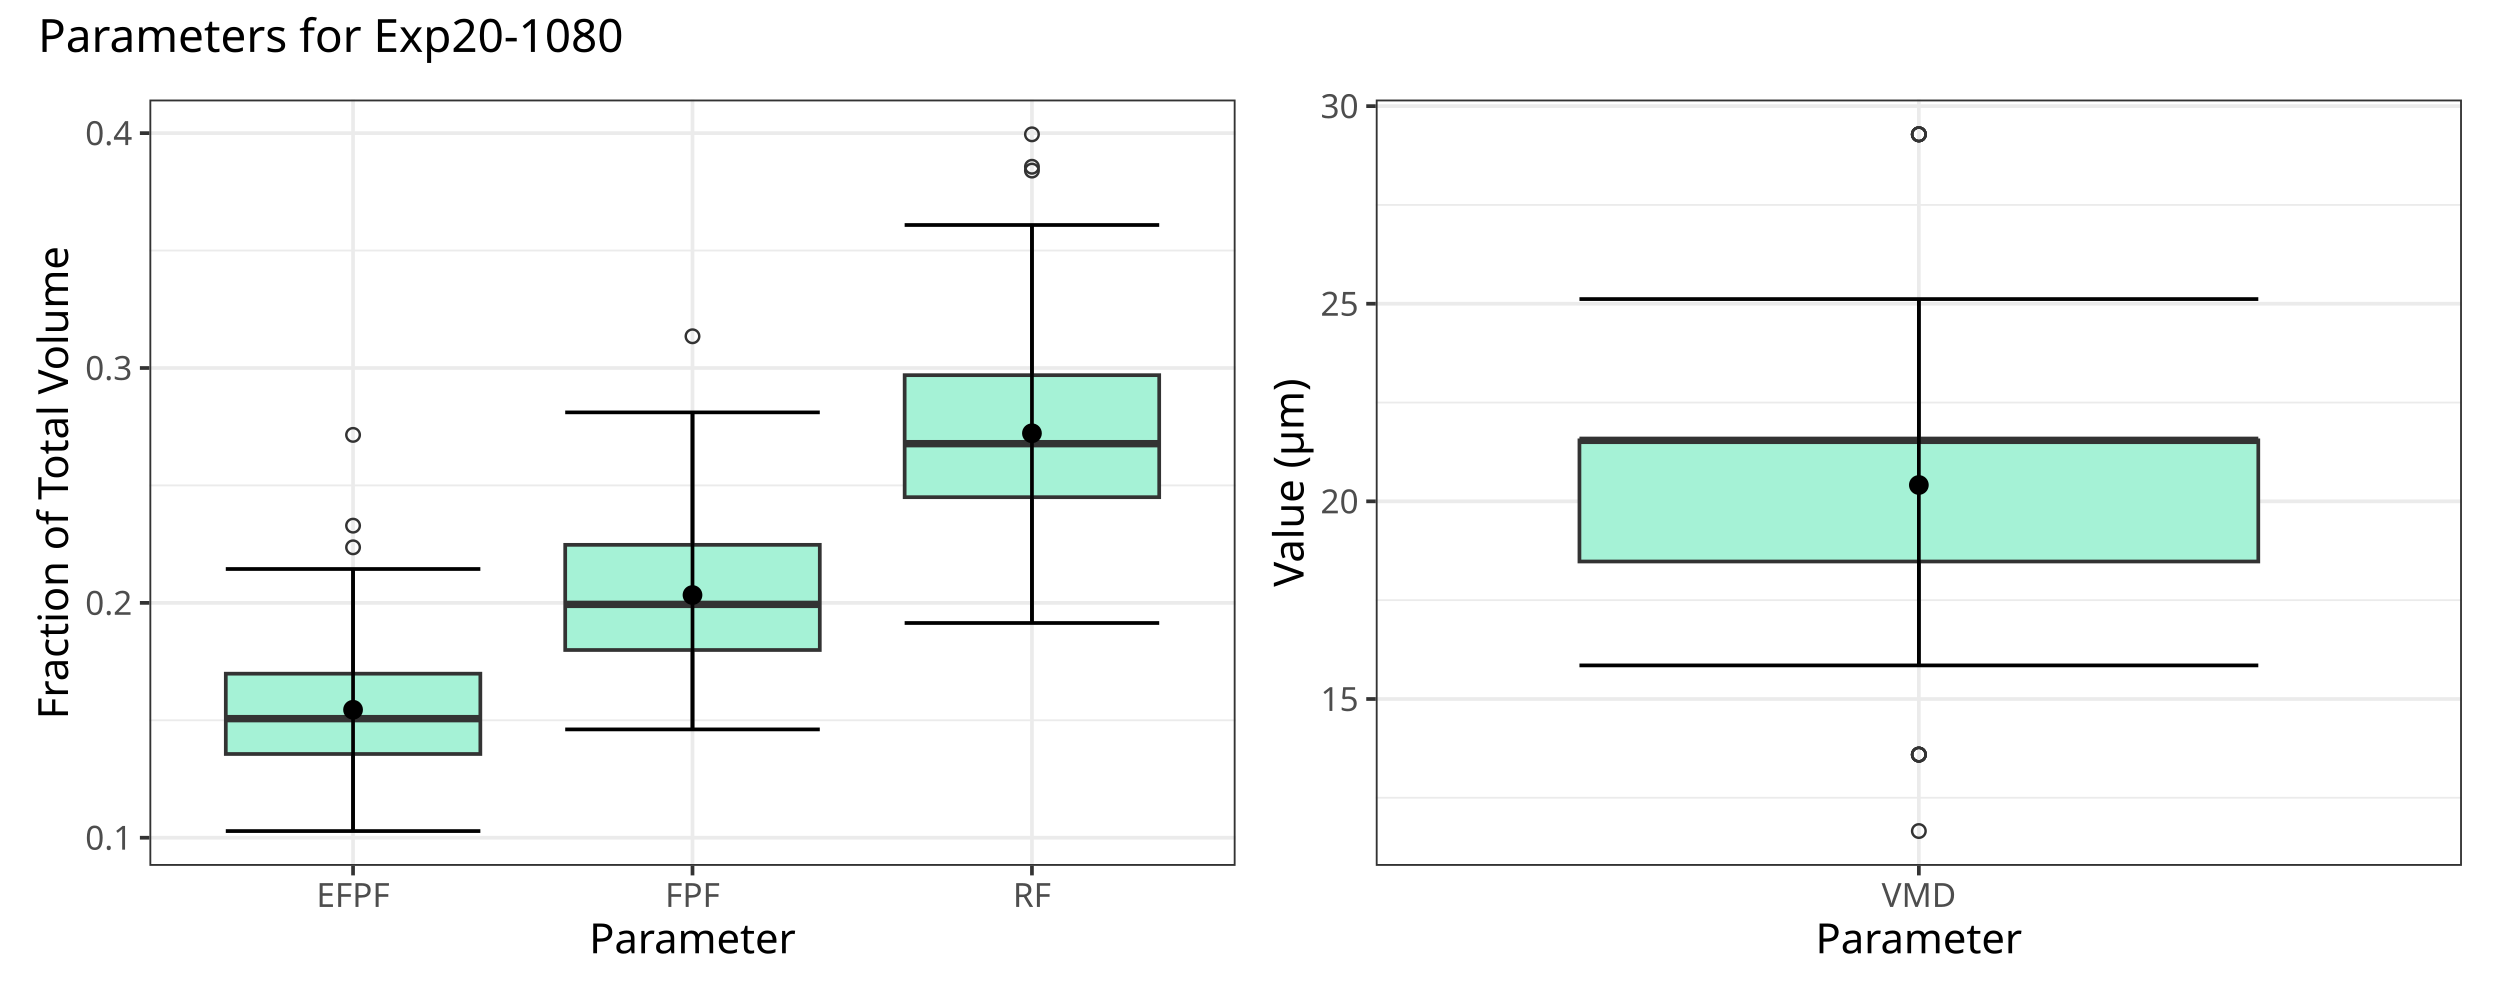
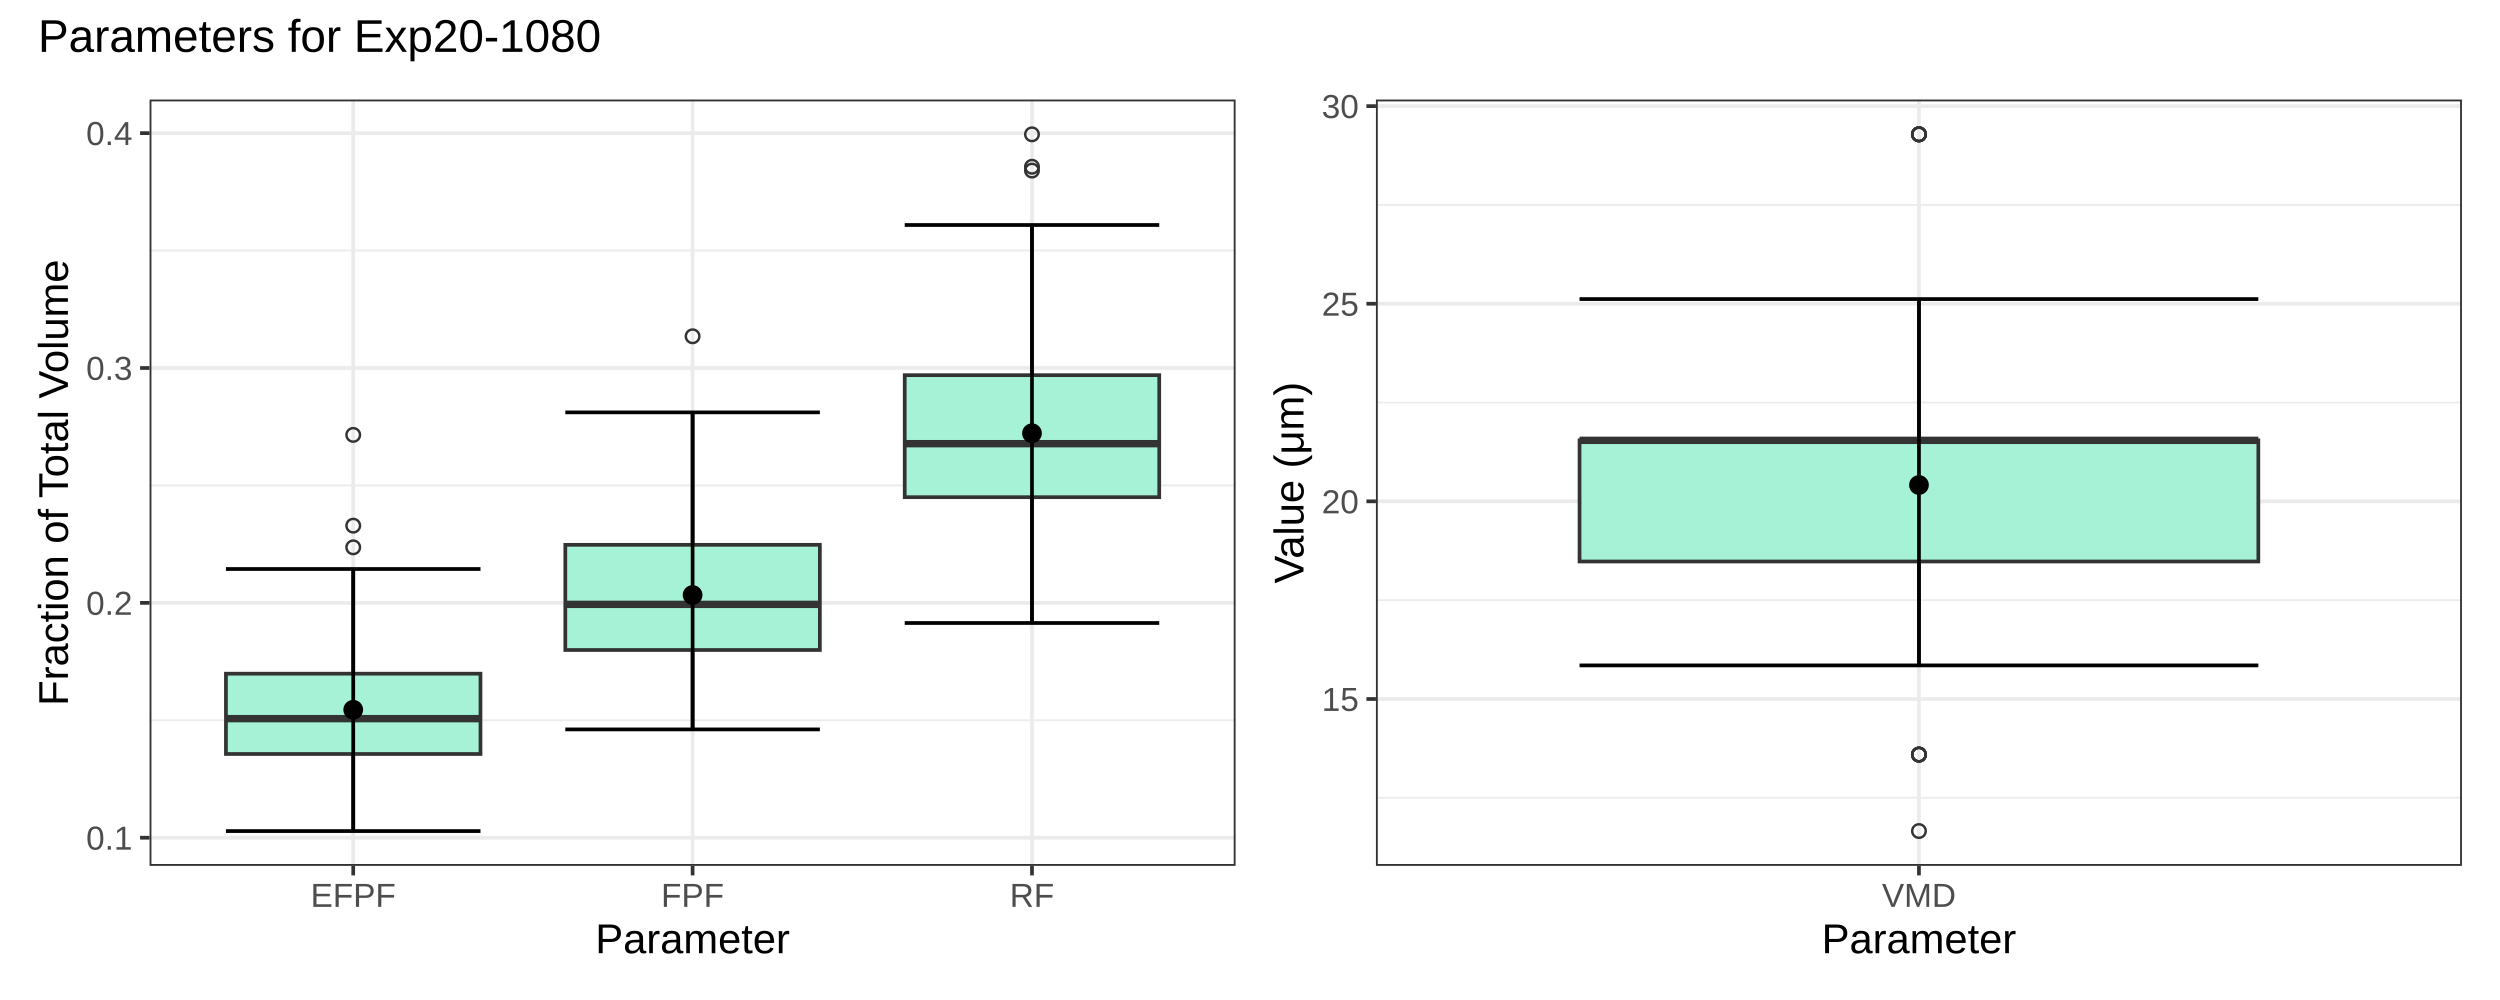
<svg xmlns="http://www.w3.org/2000/svg" class="svglite" width="720.00pt" height="288.00pt" viewBox="0 0 720.00 288.00">
  <defs>
    <style type="text/css">
    .svglite line, .svglite polyline, .svglite polygon, .svglite path, .svglite rect, .svglite circle {
      fill: none;
      stroke: #000000;
      stroke-linecap: round;
      stroke-linejoin: round;
      stroke-miterlimit: 10.00;
    }
    .svglite text {
      white-space: pre;
    }
  </style>
  </defs>
  <rect width="100%" height="100%" style="stroke: none; fill: #FFFFFF;" />
  <defs>
    <clipPath id="cpMC4wMHw3MjAuMDB8MC4wMHwyODguMDA=">
      <rect x="0.00" y="0.00" width="720.00" height="288.00" />
    </clipPath>
  </defs>
  <g clip-path="url(#cpMC4wMHw3MjAuMDB8MC4wMHwyODguMDA=)">
    <rect x="0.00" y="0.00" width="720.00" height="288.00" style="stroke-width: 1.07; stroke: #FFFFFF; fill: #FFFFFF;" />
  </g>
  <defs>
-     <clipPath id="cpNDMuMDN8NzA5LjA0fDI4LjY2fDI0OS4zNw==">
-       <rect x="43.03" y="28.66" width="666.01" height="220.71" />
+     <clipPath id="cpNDMuMDh8NzA5LjA0fDI4LjY2fDI0OS4zNw==">
+       <rect x="43.08" y="28.66" width="665.96" height="220.71" />
    </clipPath>
  </defs>
-   <g clip-path="url(#cpNDMuMDN8NzA5LjA0fDI4LjY2fDI0OS4zNw==)">
+   <g clip-path="url(#cpNDMuMDh8NzA5LjA0fDI4LjY2fDI0OS4zNw==)">
</g>
  <g clip-path="url(#cpMC4wMHw3MjAuMDB8MC4wMHwyODguMDA=)">
</g>
  <defs>
    <clipPath id="cpNS40OHwzNjEuMzN8MjMuMTh8MjgyLjUy">
      <rect x="5.48" y="23.18" width="355.85" height="259.34" />
    </clipPath>
  </defs>
  <g clip-path="url(#cpNS40OHwzNjEuMzN8MjMuMTh8MjgyLjUy)">
    <rect x="5.48" y="23.18" width="355.85" height="259.34" style="stroke-width: 1.07; stroke: #FFFFFF; fill: #FFFFFF;" />
  </g>
  <g clip-path="url(#cpMC4wMHw3MjAuMDB8MC4wMHwyODguMDA=)">
</g>
  <defs>
    <clipPath id="cpMzYxLjMzfDcxNC41MnwyMy4xOHwyODIuNTI=">
      <rect x="361.33" y="23.18" width="353.19" height="259.34" />
    </clipPath>
  </defs>
  <g clip-path="url(#cpMzYxLjMzfDcxNC41MnwyMy4xOHwyODIuNTI=)">
    <rect x="361.33" y="23.18" width="353.19" height="259.34" style="stroke-width: 1.07; stroke: #FFFFFF; fill: #FFFFFF;" />
  </g>
  <g clip-path="url(#cpMC4wMHw3MjAuMDB8MC4wMHwyODguMDA=)">
</g>
  <defs>
-     <clipPath id="cpNDMuMDN8MzU1Ljg1fDI4LjY2fDI0OS4zNw==">
-       <rect x="43.03" y="28.66" width="312.82" height="220.71" />
+     <clipPath id="cpNDMuMDh8MzU1Ljg1fDI4LjY2fDI0OS4zNw==">
+       <rect x="43.08" y="28.66" width="312.77" height="220.71" />
    </clipPath>
  </defs>
-   <g clip-path="url(#cpNDMuMDN8MzU1Ljg1fDI4LjY2fDI0OS4zNw==)">
-     <rect x="43.03" y="28.66" width="312.82" height="220.71" style="stroke-width: 1.07; stroke: none; fill: #FFFFFF;" />
-     <polyline points="43.03,207.44 355.85,207.44 " style="stroke-width: 0.53; stroke: #EBEBEB; stroke-linecap: butt;" />
-     <polyline points="43.03,139.80 355.85,139.80 " style="stroke-width: 0.53; stroke: #EBEBEB; stroke-linecap: butt;" />
-     <polyline points="43.03,72.16 355.85,72.16 " style="stroke-width: 0.53; stroke: #EBEBEB; stroke-linecap: butt;" />
-     <polyline points="43.03,241.27 355.85,241.27 " style="stroke-width: 1.07; stroke: #EBEBEB; stroke-linecap: butt;" />
-     <polyline points="43.03,173.62 355.85,173.62 " style="stroke-width: 1.07; stroke: #EBEBEB; stroke-linecap: butt;" />
-     <polyline points="43.03,105.98 355.85,105.98 " style="stroke-width: 1.07; stroke: #EBEBEB; stroke-linecap: butt;" />
-     <polyline points="43.03,38.34 355.85,38.34 " style="stroke-width: 1.07; stroke: #EBEBEB; stroke-linecap: butt;" />
-     <polyline points="101.68,249.37 101.68,28.66 " style="stroke-width: 1.07; stroke: #EBEBEB; stroke-linecap: butt;" />
-     <polyline points="199.44,249.37 199.44,28.66 " style="stroke-width: 1.07; stroke: #EBEBEB; stroke-linecap: butt;" />
-     <polyline points="297.20,249.37 297.20,28.66 " style="stroke-width: 1.07; stroke: #EBEBEB; stroke-linecap: butt;" />
-     <circle cx="101.68" cy="125.25" r="1.95" style="stroke-width: 0.71; stroke: #333333;" />
-     <circle cx="101.68" cy="157.63" r="1.95" style="stroke-width: 0.71; stroke: #333333;" />
-     <circle cx="101.68" cy="151.39" r="1.95" style="stroke-width: 0.71; stroke: #333333;" />
-     <line x1="101.68" y1="194.02" x2="101.68" y2="163.87" style="stroke-width: 1.07; stroke: #333333; stroke-linecap: butt;" />
-     <line x1="101.68" y1="217.15" x2="101.68" y2="239.34" style="stroke-width: 1.07; stroke: #333333; stroke-linecap: butt;" />
-     <polygon points="65.03,194.02 65.03,217.15 138.34,217.15 138.34,194.02 65.03,194.02 " style="stroke-width: 1.07; stroke: #333333; stroke-linecap: butt; stroke-linejoin: miter; fill: #A5F2D6;" />
-     <line x1="65.03" y1="206.97" x2="138.34" y2="206.97" style="stroke-width: 2.13; stroke: #333333; stroke-linecap: butt; stroke-linejoin: miter;" />
-     <circle cx="199.44" cy="96.85" r="1.95" style="stroke-width: 0.71; stroke: #333333;" />
-     <line x1="199.44" y1="156.91" x2="199.44" y2="118.76" style="stroke-width: 1.07; stroke: #333333; stroke-linecap: butt;" />
-     <line x1="199.44" y1="187.20" x2="199.44" y2="210.07" style="stroke-width: 1.07; stroke: #333333; stroke-linecap: butt;" />
-     <polygon points="162.78,156.91 162.78,187.20 236.10,187.20 236.10,156.91 162.78,156.91 " style="stroke-width: 1.07; stroke: #333333; stroke-linecap: butt; stroke-linejoin: miter; fill: #A5F2D6;" />
-     <line x1="162.78" y1="174.06" x2="236.10" y2="174.06" style="stroke-width: 2.13; stroke: #333333; stroke-linecap: butt; stroke-linejoin: miter;" />
-     <circle cx="297.20" cy="49.13" r="1.95" style="stroke-width: 0.71; stroke: #333333;" />
-     <circle cx="297.20" cy="48.03" r="1.95" style="stroke-width: 0.71; stroke: #333333;" />
-     <circle cx="297.20" cy="38.69" r="1.95" style="stroke-width: 0.71; stroke: #333333;" />
-     <line x1="297.20" y1="108.05" x2="297.20" y2="64.80" style="stroke-width: 1.07; stroke: #333333; stroke-linecap: butt;" />
-     <line x1="297.20" y1="143.19" x2="297.20" y2="179.43" style="stroke-width: 1.07; stroke: #333333; stroke-linecap: butt;" />
-     <polygon points="260.54,108.05 260.54,143.19 333.85,143.19 333.85,108.05 260.54,108.05 " style="stroke-width: 1.07; stroke: #333333; stroke-linecap: butt; stroke-linejoin: miter; fill: #A5F2D6;" />
-     <line x1="260.54" y1="127.78" x2="333.85" y2="127.78" style="stroke-width: 2.13; stroke: #333333; stroke-linecap: butt; stroke-linejoin: miter;" />
-     <circle cx="101.68" cy="204.41" r="2.49" style="stroke-width: 0.71; fill: #000000;" />
-     <circle cx="199.44" cy="171.37" r="2.49" style="stroke-width: 0.71; fill: #000000;" />
-     <circle cx="297.20" cy="124.78" r="2.49" style="stroke-width: 0.71; fill: #000000;" />
-     <polyline points="65.03,163.87 138.34,163.87 " style="stroke-width: 1.07; stroke-linecap: butt;" />
-     <polyline points="101.68,163.87 101.68,239.34 " style="stroke-width: 1.07; stroke-linecap: butt;" />
-     <polyline points="65.03,239.34 138.34,239.34 " style="stroke-width: 1.07; stroke-linecap: butt;" />
-     <polyline points="162.78,118.76 236.10,118.76 " style="stroke-width: 1.07; stroke-linecap: butt;" />
-     <polyline points="199.44,118.76 199.44,210.07 " style="stroke-width: 1.07; stroke-linecap: butt;" />
-     <polyline points="162.78,210.07 236.10,210.07 " style="stroke-width: 1.07; stroke-linecap: butt;" />
-     <polyline points="260.54,64.80 333.85,64.80 " style="stroke-width: 1.07; stroke-linecap: butt;" />
-     <polyline points="297.20,64.80 297.20,179.43 " style="stroke-width: 1.07; stroke-linecap: butt;" />
-     <polyline points="260.54,179.43 333.85,179.43 " style="stroke-width: 1.07; stroke-linecap: butt;" />
-     <rect x="43.03" y="28.66" width="312.82" height="220.71" style="stroke-width: 1.07; stroke: #333333;" />
+   <g clip-path="url(#cpNDMuMDh8MzU1Ljg1fDI4LjY2fDI0OS4zNw==)">
+     <rect x="43.08" y="28.66" width="312.77" height="220.71" style="stroke-width: 1.07; stroke: none; fill: #FFFFFF;" />
+     <polyline points="43.08,207.44 355.85,207.44 " style="stroke-width: 0.53; stroke: #EBEBEB; stroke-linecap: butt;" />
+     <polyline points="43.08,139.80 355.85,139.80 " style="stroke-width: 0.53; stroke: #EBEBEB; stroke-linecap: butt;" />
+     <polyline points="43.08,72.16 355.85,72.16 " style="stroke-width: 0.53; stroke: #EBEBEB; stroke-linecap: butt;" />
+     <polyline points="43.08,241.27 355.85,241.27 " style="stroke-width: 1.07; stroke: #EBEBEB; stroke-linecap: butt;" />
+     <polyline points="43.08,173.62 355.85,173.62 " style="stroke-width: 1.07; stroke: #EBEBEB; stroke-linecap: butt;" />
+     <polyline points="43.08,105.98 355.85,105.98 " style="stroke-width: 1.07; stroke: #EBEBEB; stroke-linecap: butt;" />
+     <polyline points="43.08,38.34 355.85,38.34 " style="stroke-width: 1.07; stroke: #EBEBEB; stroke-linecap: butt;" />
+     <polyline points="101.73,249.37 101.73,28.66 " style="stroke-width: 1.07; stroke: #EBEBEB; stroke-linecap: butt;" />
+     <polyline points="199.47,249.37 199.47,28.66 " style="stroke-width: 1.07; stroke: #EBEBEB; stroke-linecap: butt;" />
+     <polyline points="297.21,249.37 297.21,28.66 " style="stroke-width: 1.07; stroke: #EBEBEB; stroke-linecap: butt;" />
+     <circle cx="101.73" cy="125.25" r="1.95" style="stroke-width: 0.71; stroke: #333333;" />
+     <circle cx="101.73" cy="157.63" r="1.95" style="stroke-width: 0.71; stroke: #333333;" />
+     <circle cx="101.73" cy="151.39" r="1.95" style="stroke-width: 0.71; stroke: #333333;" />
+     <line x1="101.73" y1="194.02" x2="101.73" y2="163.87" style="stroke-width: 1.07; stroke: #333333; stroke-linecap: butt;" />
+     <line x1="101.73" y1="217.15" x2="101.73" y2="239.34" style="stroke-width: 1.07; stroke: #333333; stroke-linecap: butt;" />
+     <polygon points="65.07,194.02 65.07,217.15 138.38,217.15 138.38,194.02 65.07,194.02 " style="stroke-width: 1.07; stroke: #333333; stroke-linecap: butt; stroke-linejoin: miter; fill: #A5F2D6;" />
+     <line x1="65.07" y1="206.97" x2="138.38" y2="206.97" style="stroke-width: 2.13; stroke: #333333; stroke-linecap: butt; stroke-linejoin: miter;" />
+     <circle cx="199.47" cy="96.85" r="1.95" style="stroke-width: 0.71; stroke: #333333;" />
+     <line x1="199.47" y1="156.91" x2="199.47" y2="118.76" style="stroke-width: 1.07; stroke: #333333; stroke-linecap: butt;" />
+     <line x1="199.47" y1="187.20" x2="199.47" y2="210.07" style="stroke-width: 1.07; stroke: #333333; stroke-linecap: butt;" />
+     <polygon points="162.81,156.91 162.81,187.20 236.12,187.20 236.12,156.91 162.81,156.91 " style="stroke-width: 1.07; stroke: #333333; stroke-linecap: butt; stroke-linejoin: miter; fill: #A5F2D6;" />
+     <line x1="162.81" y1="174.06" x2="236.12" y2="174.06" style="stroke-width: 2.13; stroke: #333333; stroke-linecap: butt; stroke-linejoin: miter;" />
+     <circle cx="297.21" cy="49.13" r="1.95" style="stroke-width: 0.71; stroke: #333333;" />
+     <circle cx="297.21" cy="48.03" r="1.95" style="stroke-width: 0.71; stroke: #333333;" />
+     <circle cx="297.21" cy="38.69" r="1.95" style="stroke-width: 0.71; stroke: #333333;" />
+     <line x1="297.21" y1="108.05" x2="297.21" y2="64.80" style="stroke-width: 1.07; stroke: #333333; stroke-linecap: butt;" />
+     <line x1="297.21" y1="143.19" x2="297.21" y2="179.43" style="stroke-width: 1.07; stroke: #333333; stroke-linecap: butt;" />
+     <polygon points="260.56,108.05 260.56,143.19 333.86,143.19 333.86,108.05 260.56,108.05 " style="stroke-width: 1.07; stroke: #333333; stroke-linecap: butt; stroke-linejoin: miter; fill: #A5F2D6;" />
+     <line x1="260.56" y1="127.78" x2="333.86" y2="127.78" style="stroke-width: 2.13; stroke: #333333; stroke-linecap: butt; stroke-linejoin: miter;" />
+     <circle cx="101.73" cy="204.41" r="2.49" style="stroke-width: 0.71; fill: #000000;" />
+     <circle cx="199.47" cy="171.37" r="2.49" style="stroke-width: 0.71; fill: #000000;" />
+     <circle cx="297.21" cy="124.78" r="2.49" style="stroke-width: 0.71; fill: #000000;" />
+     <polyline points="65.07,163.87 138.38,163.87 " style="stroke-width: 1.07; stroke-linecap: butt;" />
+     <polyline points="101.73,163.87 101.73,239.34 " style="stroke-width: 1.07; stroke-linecap: butt;" />
+     <polyline points="65.07,239.34 138.38,239.34 " style="stroke-width: 1.07; stroke-linecap: butt;" />
+     <polyline points="162.81,118.76 236.12,118.76 " style="stroke-width: 1.07; stroke-linecap: butt;" />
+     <polyline points="199.47,118.76 199.47,210.07 " style="stroke-width: 1.07; stroke-linecap: butt;" />
+     <polyline points="162.81,210.07 236.12,210.07 " style="stroke-width: 1.07; stroke-linecap: butt;" />
+     <polyline points="260.56,64.80 333.86,64.80 " style="stroke-width: 1.07; stroke-linecap: butt;" />
+     <polyline points="297.21,64.80 297.21,179.43 " style="stroke-width: 1.07; stroke-linecap: butt;" />
+     <polyline points="260.56,179.43 333.86,179.43 " style="stroke-width: 1.07; stroke-linecap: butt;" />
+     <rect x="43.08" y="28.66" width="312.77" height="220.71" style="stroke-width: 1.07; stroke: #333333;" />
  </g>
  <g clip-path="url(#cpMC4wMHw3MjAuMDB8MC4wMHwyODguMDA=)">
-     <text x="38.10" y="244.71" text-anchor="end" style="font-size: 9.60px;fill: #4D4D4D; font-family: &quot;Century Gothic&quot;;" textLength="13.28px" lengthAdjust="spacingAndGlyphs">0.1</text>
-     <text x="38.10" y="177.07" text-anchor="end" style="font-size: 9.60px;fill: #4D4D4D; font-family: &quot;Century Gothic&quot;;" textLength="13.28px" lengthAdjust="spacingAndGlyphs">0.2</text>
-     <text x="38.10" y="109.42" text-anchor="end" style="font-size: 9.60px;fill: #4D4D4D; font-family: &quot;Century Gothic&quot;;" textLength="13.28px" lengthAdjust="spacingAndGlyphs">0.3</text>
-     <text x="38.10" y="41.78" text-anchor="end" style="font-size: 9.60px;fill: #4D4D4D; font-family: &quot;Century Gothic&quot;;" textLength="13.28px" lengthAdjust="spacingAndGlyphs">0.4</text>
-     <polyline points="40.29,241.27 43.03,241.27 " style="stroke-width: 1.07; stroke: #333333; stroke-linecap: butt;" />
-     <polyline points="40.29,173.62 43.03,173.62 " style="stroke-width: 1.07; stroke: #333333; stroke-linecap: butt;" />
-     <polyline points="40.29,105.98 43.03,105.98 " style="stroke-width: 1.07; stroke: #333333; stroke-linecap: butt;" />
-     <polyline points="40.29,38.34 43.03,38.34 " style="stroke-width: 1.07; stroke: #333333; stroke-linecap: butt;" />
-     <polyline points="101.68,252.11 101.68,249.37 " style="stroke-width: 1.07; stroke: #333333; stroke-linecap: butt;" />
-     <polyline points="199.44,252.11 199.44,249.37 " style="stroke-width: 1.07; stroke: #333333; stroke-linecap: butt;" />
-     <polyline points="297.20,252.11 297.20,249.37 " style="stroke-width: 1.07; stroke: #333333; stroke-linecap: butt;" />
-     <text x="101.68" y="261.19" text-anchor="middle" style="font-size: 9.60px;fill: #4D4D4D; font-family: &quot;Century Gothic&quot;;" textLength="20.12px" lengthAdjust="spacingAndGlyphs">EFPF</text>
-     <text x="199.44" y="261.19" text-anchor="middle" style="font-size: 9.60px;fill: #4D4D4D; font-family: &quot;Century Gothic&quot;;" textLength="14.98px" lengthAdjust="spacingAndGlyphs">FPF</text>
-     <text x="297.20" y="261.19" text-anchor="middle" style="font-size: 9.60px;fill: #4D4D4D; font-family: &quot;Century Gothic&quot;;" textLength="10.47px" lengthAdjust="spacingAndGlyphs">RF</text>
-     <text x="199.44" y="274.54" text-anchor="middle" style="font-size: 12.00px; font-family: &quot;Century Gothic&quot;;" textLength="61.65px" lengthAdjust="spacingAndGlyphs">Parameter</text>
-     <text transform="translate(19.58,139.01) rotate(-90)" text-anchor="middle" style="font-size: 12.00px; font-family: &quot;Century Gothic&quot;;" textLength="141.35px" lengthAdjust="spacingAndGlyphs">Fraction of Total Volume</text>
+     <text x="38.15" y="244.70" text-anchor="end" style="font-size: 9.60px;fill: #4D4D4D; font-family: &quot;Arial&quot;;" textLength="13.33px" lengthAdjust="spacingAndGlyphs">0.1</text>
+     <text x="38.15" y="177.06" text-anchor="end" style="font-size: 9.60px;fill: #4D4D4D; font-family: &quot;Arial&quot;;" textLength="13.33px" lengthAdjust="spacingAndGlyphs">0.2</text>
+     <text x="38.15" y="109.41" text-anchor="end" style="font-size: 9.60px;fill: #4D4D4D; font-family: &quot;Arial&quot;;" textLength="13.33px" lengthAdjust="spacingAndGlyphs">0.3</text>
+     <text x="38.15" y="41.77" text-anchor="end" style="font-size: 9.60px;fill: #4D4D4D; font-family: &quot;Arial&quot;;" textLength="13.33px" lengthAdjust="spacingAndGlyphs">0.4</text>
+     <polyline points="40.34,241.27 43.08,241.27 " style="stroke-width: 1.07; stroke: #333333; stroke-linecap: butt;" />
+     <polyline points="40.34,173.62 43.08,173.62 " style="stroke-width: 1.07; stroke: #333333; stroke-linecap: butt;" />
+     <polyline points="40.34,105.98 43.08,105.98 " style="stroke-width: 1.07; stroke: #333333; stroke-linecap: butt;" />
+     <polyline points="40.34,38.34 43.08,38.34 " style="stroke-width: 1.07; stroke: #333333; stroke-linecap: butt;" />
+     <polyline points="101.73,252.11 101.73,249.37 " style="stroke-width: 1.07; stroke: #333333; stroke-linecap: butt;" />
+     <polyline points="199.47,252.11 199.47,249.37 " style="stroke-width: 1.07; stroke: #333333; stroke-linecap: butt;" />
+     <polyline points="297.21,252.11 297.21,249.37 " style="stroke-width: 1.07; stroke: #333333; stroke-linecap: butt;" />
+     <text x="101.73" y="261.17" text-anchor="middle" style="font-size: 9.60px;fill: #4D4D4D; font-family: &quot;Arial&quot;;" textLength="24.51px" lengthAdjust="spacingAndGlyphs">EFPF</text>
+     <text x="199.47" y="261.17" text-anchor="middle" style="font-size: 9.60px;fill: #4D4D4D; font-family: &quot;Arial&quot;;" textLength="18.12px" lengthAdjust="spacingAndGlyphs">FPF</text>
+     <text x="297.21" y="261.17" text-anchor="middle" style="font-size: 9.60px;fill: #4D4D4D; font-family: &quot;Arial&quot;;" textLength="12.79px" lengthAdjust="spacingAndGlyphs">RF</text>
+     <text x="199.47" y="274.52" text-anchor="middle" style="font-size: 12.00px; font-family: &quot;Arial&quot;;" textLength="56.03px" lengthAdjust="spacingAndGlyphs">Parameter</text>
+     <text transform="translate(19.56,139.01) rotate(-90)" text-anchor="middle" style="font-size: 12.00px; font-family: &quot;Arial&quot;;" textLength="128.52px" lengthAdjust="spacingAndGlyphs">Fraction of Total Volume</text>
  </g>
  <defs>
-     <clipPath id="cpMzk2LjIyfDcwOS4wNHwyOC42NnwyNDkuMzc=">
-       <rect x="396.22" y="28.66" width="312.82" height="220.71" />
+     <clipPath id="cpMzk2LjI3fDcwOS4wNHwyOC42NnwyNDkuMzc=">
+       <rect x="396.27" y="28.66" width="312.77" height="220.71" />
    </clipPath>
  </defs>
-   <g clip-path="url(#cpMzk2LjIyfDcwOS4wNHwyOC42NnwyNDkuMzc=)">
-     <rect x="396.22" y="28.66" width="312.82" height="220.71" style="stroke-width: 1.07; stroke: none; fill: #FFFFFF;" />
-     <polyline points="396.22,229.76 709.04,229.76 " style="stroke-width: 0.53; stroke: #EBEBEB; stroke-linecap: butt;" />
-     <polyline points="396.22,172.85 709.04,172.85 " style="stroke-width: 0.53; stroke: #EBEBEB; stroke-linecap: butt;" />
-     <polyline points="396.22,115.94 709.04,115.94 " style="stroke-width: 0.53; stroke: #EBEBEB; stroke-linecap: butt;" />
-     <polyline points="396.22,59.02 709.04,59.02 " style="stroke-width: 0.53; stroke: #EBEBEB; stroke-linecap: butt;" />
-     <polyline points="396.22,201.31 709.04,201.31 " style="stroke-width: 1.07; stroke: #EBEBEB; stroke-linecap: butt;" />
-     <polyline points="396.22,144.39 709.04,144.39 " style="stroke-width: 1.07; stroke: #EBEBEB; stroke-linecap: butt;" />
-     <polyline points="396.22,87.48 709.04,87.48 " style="stroke-width: 1.07; stroke: #EBEBEB; stroke-linecap: butt;" />
-     <polyline points="396.22,30.57 709.04,30.57 " style="stroke-width: 1.07; stroke: #EBEBEB; stroke-linecap: butt;" />
-     <polyline points="552.63,249.37 552.63,28.66 " style="stroke-width: 1.07; stroke: #EBEBEB; stroke-linecap: butt;" />
-     <circle cx="552.63" cy="217.32" r="1.95" style="stroke-width: 0.71; stroke: #333333;" />
-     <circle cx="552.63" cy="217.32" r="1.95" style="stroke-width: 0.71; stroke: #333333;" />
-     <circle cx="552.63" cy="217.32" r="1.95" style="stroke-width: 0.71; stroke: #333333;" />
-     <circle cx="552.63" cy="38.69" r="1.95" style="stroke-width: 0.71; stroke: #333333;" />
-     <circle cx="552.63" cy="38.69" r="1.95" style="stroke-width: 0.71; stroke: #333333;" />
-     <circle cx="552.63" cy="38.69" r="1.95" style="stroke-width: 0.71; stroke: #333333;" />
-     <circle cx="552.63" cy="217.32" r="1.95" style="stroke-width: 0.71; stroke: #333333;" />
-     <circle cx="552.63" cy="38.69" r="1.95" style="stroke-width: 0.71; stroke: #333333;" />
-     <circle cx="552.63" cy="38.69" r="1.95" style="stroke-width: 0.71; stroke: #333333;" />
-     <circle cx="552.63" cy="217.32" r="1.95" style="stroke-width: 0.71; stroke: #333333;" />
-     <circle cx="552.63" cy="239.34" r="1.95" style="stroke-width: 0.71; stroke: #333333;" />
-     <line x1="552.63" y1="126.82" x2="552.63" y2="86.13" style="stroke-width: 1.07; stroke: #333333; stroke-linecap: butt;" />
-     <line x1="552.63" y1="161.71" x2="552.63" y2="191.64" style="stroke-width: 1.07; stroke: #333333; stroke-linecap: butt;" />
-     <polygon points="454.88,126.82 454.88,161.71 650.39,161.71 650.39,126.82 454.88,126.82 " style="stroke-width: 1.07; stroke: #333333; stroke-linecap: butt; stroke-linejoin: miter; fill: #A5F2D6;" />
-     <line x1="454.88" y1="126.82" x2="650.39" y2="126.82" style="stroke-width: 2.13; stroke: #333333; stroke-linecap: butt; stroke-linejoin: miter;" />
-     <circle cx="552.63" cy="139.68" r="2.49" style="stroke-width: 0.71; fill: #000000;" />
-     <polyline points="454.88,86.13 650.39,86.13 " style="stroke-width: 1.07; stroke-linecap: butt;" />
-     <polyline points="552.63,86.13 552.63,191.64 " style="stroke-width: 1.07; stroke-linecap: butt;" />
-     <polyline points="454.88,191.64 650.39,191.64 " style="stroke-width: 1.07; stroke-linecap: butt;" />
-     <rect x="396.22" y="28.66" width="312.82" height="220.71" style="stroke-width: 1.07; stroke: #333333;" />
+   <g clip-path="url(#cpMzk2LjI3fDcwOS4wNHwyOC42NnwyNDkuMzc=)">
+     <rect x="396.27" y="28.66" width="312.77" height="220.71" style="stroke-width: 1.07; stroke: none; fill: #FFFFFF;" />
+     <polyline points="396.27,229.76 709.04,229.76 " style="stroke-width: 0.53; stroke: #EBEBEB; stroke-linecap: butt;" />
+     <polyline points="396.27,172.85 709.04,172.85 " style="stroke-width: 0.53; stroke: #EBEBEB; stroke-linecap: butt;" />
+     <polyline points="396.27,115.94 709.04,115.94 " style="stroke-width: 0.53; stroke: #EBEBEB; stroke-linecap: butt;" />
+     <polyline points="396.27,59.02 709.04,59.02 " style="stroke-width: 0.53; stroke: #EBEBEB; stroke-linecap: butt;" />
+     <polyline points="396.27,201.31 709.04,201.31 " style="stroke-width: 1.07; stroke: #EBEBEB; stroke-linecap: butt;" />
+     <polyline points="396.27,144.39 709.04,144.39 " style="stroke-width: 1.07; stroke: #EBEBEB; stroke-linecap: butt;" />
+     <polyline points="396.27,87.48 709.04,87.48 " style="stroke-width: 1.07; stroke: #EBEBEB; stroke-linecap: butt;" />
+     <polyline points="396.27,30.57 709.04,30.57 " style="stroke-width: 1.07; stroke: #EBEBEB; stroke-linecap: butt;" />
+     <polyline points="552.66,249.37 552.66,28.66 " style="stroke-width: 1.07; stroke: #EBEBEB; stroke-linecap: butt;" />
+     <circle cx="552.66" cy="217.32" r="1.95" style="stroke-width: 0.71; stroke: #333333;" />
+     <circle cx="552.66" cy="217.32" r="1.95" style="stroke-width: 0.71; stroke: #333333;" />
+     <circle cx="552.66" cy="217.32" r="1.95" style="stroke-width: 0.71; stroke: #333333;" />
+     <circle cx="552.66" cy="38.69" r="1.95" style="stroke-width: 0.71; stroke: #333333;" />
+     <circle cx="552.66" cy="38.69" r="1.95" style="stroke-width: 0.71; stroke: #333333;" />
+     <circle cx="552.66" cy="38.69" r="1.95" style="stroke-width: 0.71; stroke: #333333;" />
+     <circle cx="552.66" cy="217.32" r="1.95" style="stroke-width: 0.71; stroke: #333333;" />
+     <circle cx="552.66" cy="38.69" r="1.95" style="stroke-width: 0.71; stroke: #333333;" />
+     <circle cx="552.66" cy="38.69" r="1.95" style="stroke-width: 0.71; stroke: #333333;" />
+     <circle cx="552.66" cy="217.32" r="1.95" style="stroke-width: 0.71; stroke: #333333;" />
+     <circle cx="552.66" cy="239.34" r="1.95" style="stroke-width: 0.71; stroke: #333333;" />
+     <line x1="552.66" y1="126.82" x2="552.66" y2="86.13" style="stroke-width: 1.07; stroke: #333333; stroke-linecap: butt;" />
+     <line x1="552.66" y1="161.71" x2="552.66" y2="191.64" style="stroke-width: 1.07; stroke: #333333; stroke-linecap: butt;" />
+     <polygon points="454.91,126.82 454.91,161.71 650.40,161.71 650.40,126.82 454.91,126.82 " style="stroke-width: 1.07; stroke: #333333; stroke-linecap: butt; stroke-linejoin: miter; fill: #A5F2D6;" />
+     <line x1="454.91" y1="126.82" x2="650.40" y2="126.82" style="stroke-width: 2.13; stroke: #333333; stroke-linecap: butt; stroke-linejoin: miter;" />
+     <circle cx="552.66" cy="139.68" r="2.49" style="stroke-width: 0.71; fill: #000000;" />
+     <polyline points="454.91,86.13 650.40,86.13 " style="stroke-width: 1.07; stroke-linecap: butt;" />
+     <polyline points="552.66,86.13 552.66,191.64 " style="stroke-width: 1.07; stroke-linecap: butt;" />
+     <polyline points="454.91,191.64 650.40,191.64 " style="stroke-width: 1.07; stroke-linecap: butt;" />
+     <rect x="396.27" y="28.66" width="312.77" height="220.71" style="stroke-width: 1.07; stroke: #333333;" />
  </g>
  <g clip-path="url(#cpMC4wMHw3MjAuMDB8MC4wMHwyODguMDA=)">
-     <text x="391.29" y="204.75" text-anchor="end" style="font-size: 9.60px;fill: #4D4D4D; font-family: &quot;Century Gothic&quot;;" textLength="10.63px" lengthAdjust="spacingAndGlyphs">15</text>
-     <text x="391.29" y="147.84" text-anchor="end" style="font-size: 9.60px;fill: #4D4D4D; font-family: &quot;Century Gothic&quot;;" textLength="10.63px" lengthAdjust="spacingAndGlyphs">20</text>
-     <text x="391.29" y="90.93" text-anchor="end" style="font-size: 9.60px;fill: #4D4D4D; font-family: &quot;Century Gothic&quot;;" textLength="10.63px" lengthAdjust="spacingAndGlyphs">25</text>
-     <text x="391.29" y="34.01" text-anchor="end" style="font-size: 9.60px;fill: #4D4D4D; font-family: &quot;Century Gothic&quot;;" textLength="10.63px" lengthAdjust="spacingAndGlyphs">30</text>
-     <polyline points="393.48,201.31 396.22,201.31 " style="stroke-width: 1.07; stroke: #333333; stroke-linecap: butt;" />
-     <polyline points="393.48,144.39 396.22,144.39 " style="stroke-width: 1.07; stroke: #333333; stroke-linecap: butt;" />
-     <polyline points="393.48,87.48 396.22,87.48 " style="stroke-width: 1.07; stroke: #333333; stroke-linecap: butt;" />
-     <polyline points="393.48,30.57 396.22,30.57 " style="stroke-width: 1.07; stroke: #333333; stroke-linecap: butt;" />
-     <polyline points="552.63,252.11 552.63,249.37 " style="stroke-width: 1.07; stroke: #333333; stroke-linecap: butt;" />
-     <text x="552.63" y="261.19" text-anchor="middle" style="font-size: 9.60px;fill: #4D4D4D; font-family: &quot;Century Gothic&quot;;" textLength="22.68px" lengthAdjust="spacingAndGlyphs">VMD</text>
-     <text x="552.63" y="274.54" text-anchor="middle" style="font-size: 12.00px; font-family: &quot;Century Gothic&quot;;" textLength="61.65px" lengthAdjust="spacingAndGlyphs">Parameter</text>
-     <text transform="translate(375.43,139.01) rotate(-90)" text-anchor="middle" style="font-size: 12.00px; font-family: &quot;Century Gothic&quot;;" textLength="64.89px" lengthAdjust="spacingAndGlyphs">Value (μm)</text>
-     <text x="10.96" y="14.95" style="font-size: 13.20px; font-family: &quot;Century Gothic&quot;;" textLength="167.54px" lengthAdjust="spacingAndGlyphs">Parameters for Exp20-1080</text>
+     <text x="391.34" y="204.74" text-anchor="end" style="font-size: 9.60px;fill: #4D4D4D; font-family: &quot;Arial&quot;;" textLength="10.67px" lengthAdjust="spacingAndGlyphs">15</text>
+     <text x="391.34" y="147.83" text-anchor="end" style="font-size: 9.60px;fill: #4D4D4D; font-family: &quot;Arial&quot;;" textLength="10.67px" lengthAdjust="spacingAndGlyphs">20</text>
+     <text x="391.34" y="90.92" text-anchor="end" style="font-size: 9.60px;fill: #4D4D4D; font-family: &quot;Arial&quot;;" textLength="10.67px" lengthAdjust="spacingAndGlyphs">25</text>
+     <text x="391.34" y="34.00" text-anchor="end" style="font-size: 9.60px;fill: #4D4D4D; font-family: &quot;Arial&quot;;" textLength="10.67px" lengthAdjust="spacingAndGlyphs">30</text>
+     <polyline points="393.53,201.31 396.27,201.31 " style="stroke-width: 1.07; stroke: #333333; stroke-linecap: butt;" />
+     <polyline points="393.53,144.39 396.27,144.39 " style="stroke-width: 1.07; stroke: #333333; stroke-linecap: butt;" />
+     <polyline points="393.53,87.48 396.27,87.48 " style="stroke-width: 1.07; stroke: #333333; stroke-linecap: butt;" />
+     <polyline points="393.53,30.57 396.27,30.57 " style="stroke-width: 1.07; stroke: #333333; stroke-linecap: butt;" />
+     <polyline points="552.66,252.11 552.66,249.37 " style="stroke-width: 1.07; stroke: #333333; stroke-linecap: butt;" />
+     <text x="552.66" y="261.17" text-anchor="middle" style="font-size: 9.60px;fill: #4D4D4D; font-family: &quot;Arial&quot;;" textLength="21.31px" lengthAdjust="spacingAndGlyphs">VMD</text>
+     <text x="552.66" y="274.52" text-anchor="middle" style="font-size: 12.00px; font-family: &quot;Arial&quot;;" textLength="56.03px" lengthAdjust="spacingAndGlyphs">Parameter</text>
+     <text transform="translate(375.41,139.01) rotate(-90)" text-anchor="middle" style="font-size: 12.00px; font-family: &quot;Arial&quot;;" textLength="58.04px" lengthAdjust="spacingAndGlyphs">Value (μm)</text>
+     <text x="10.96" y="14.93" style="font-size: 13.20px; font-family: &quot;Arial&quot;;" textLength="162.04px" lengthAdjust="spacingAndGlyphs">Parameters for Exp20-1080</text>
  </g>
</svg>
